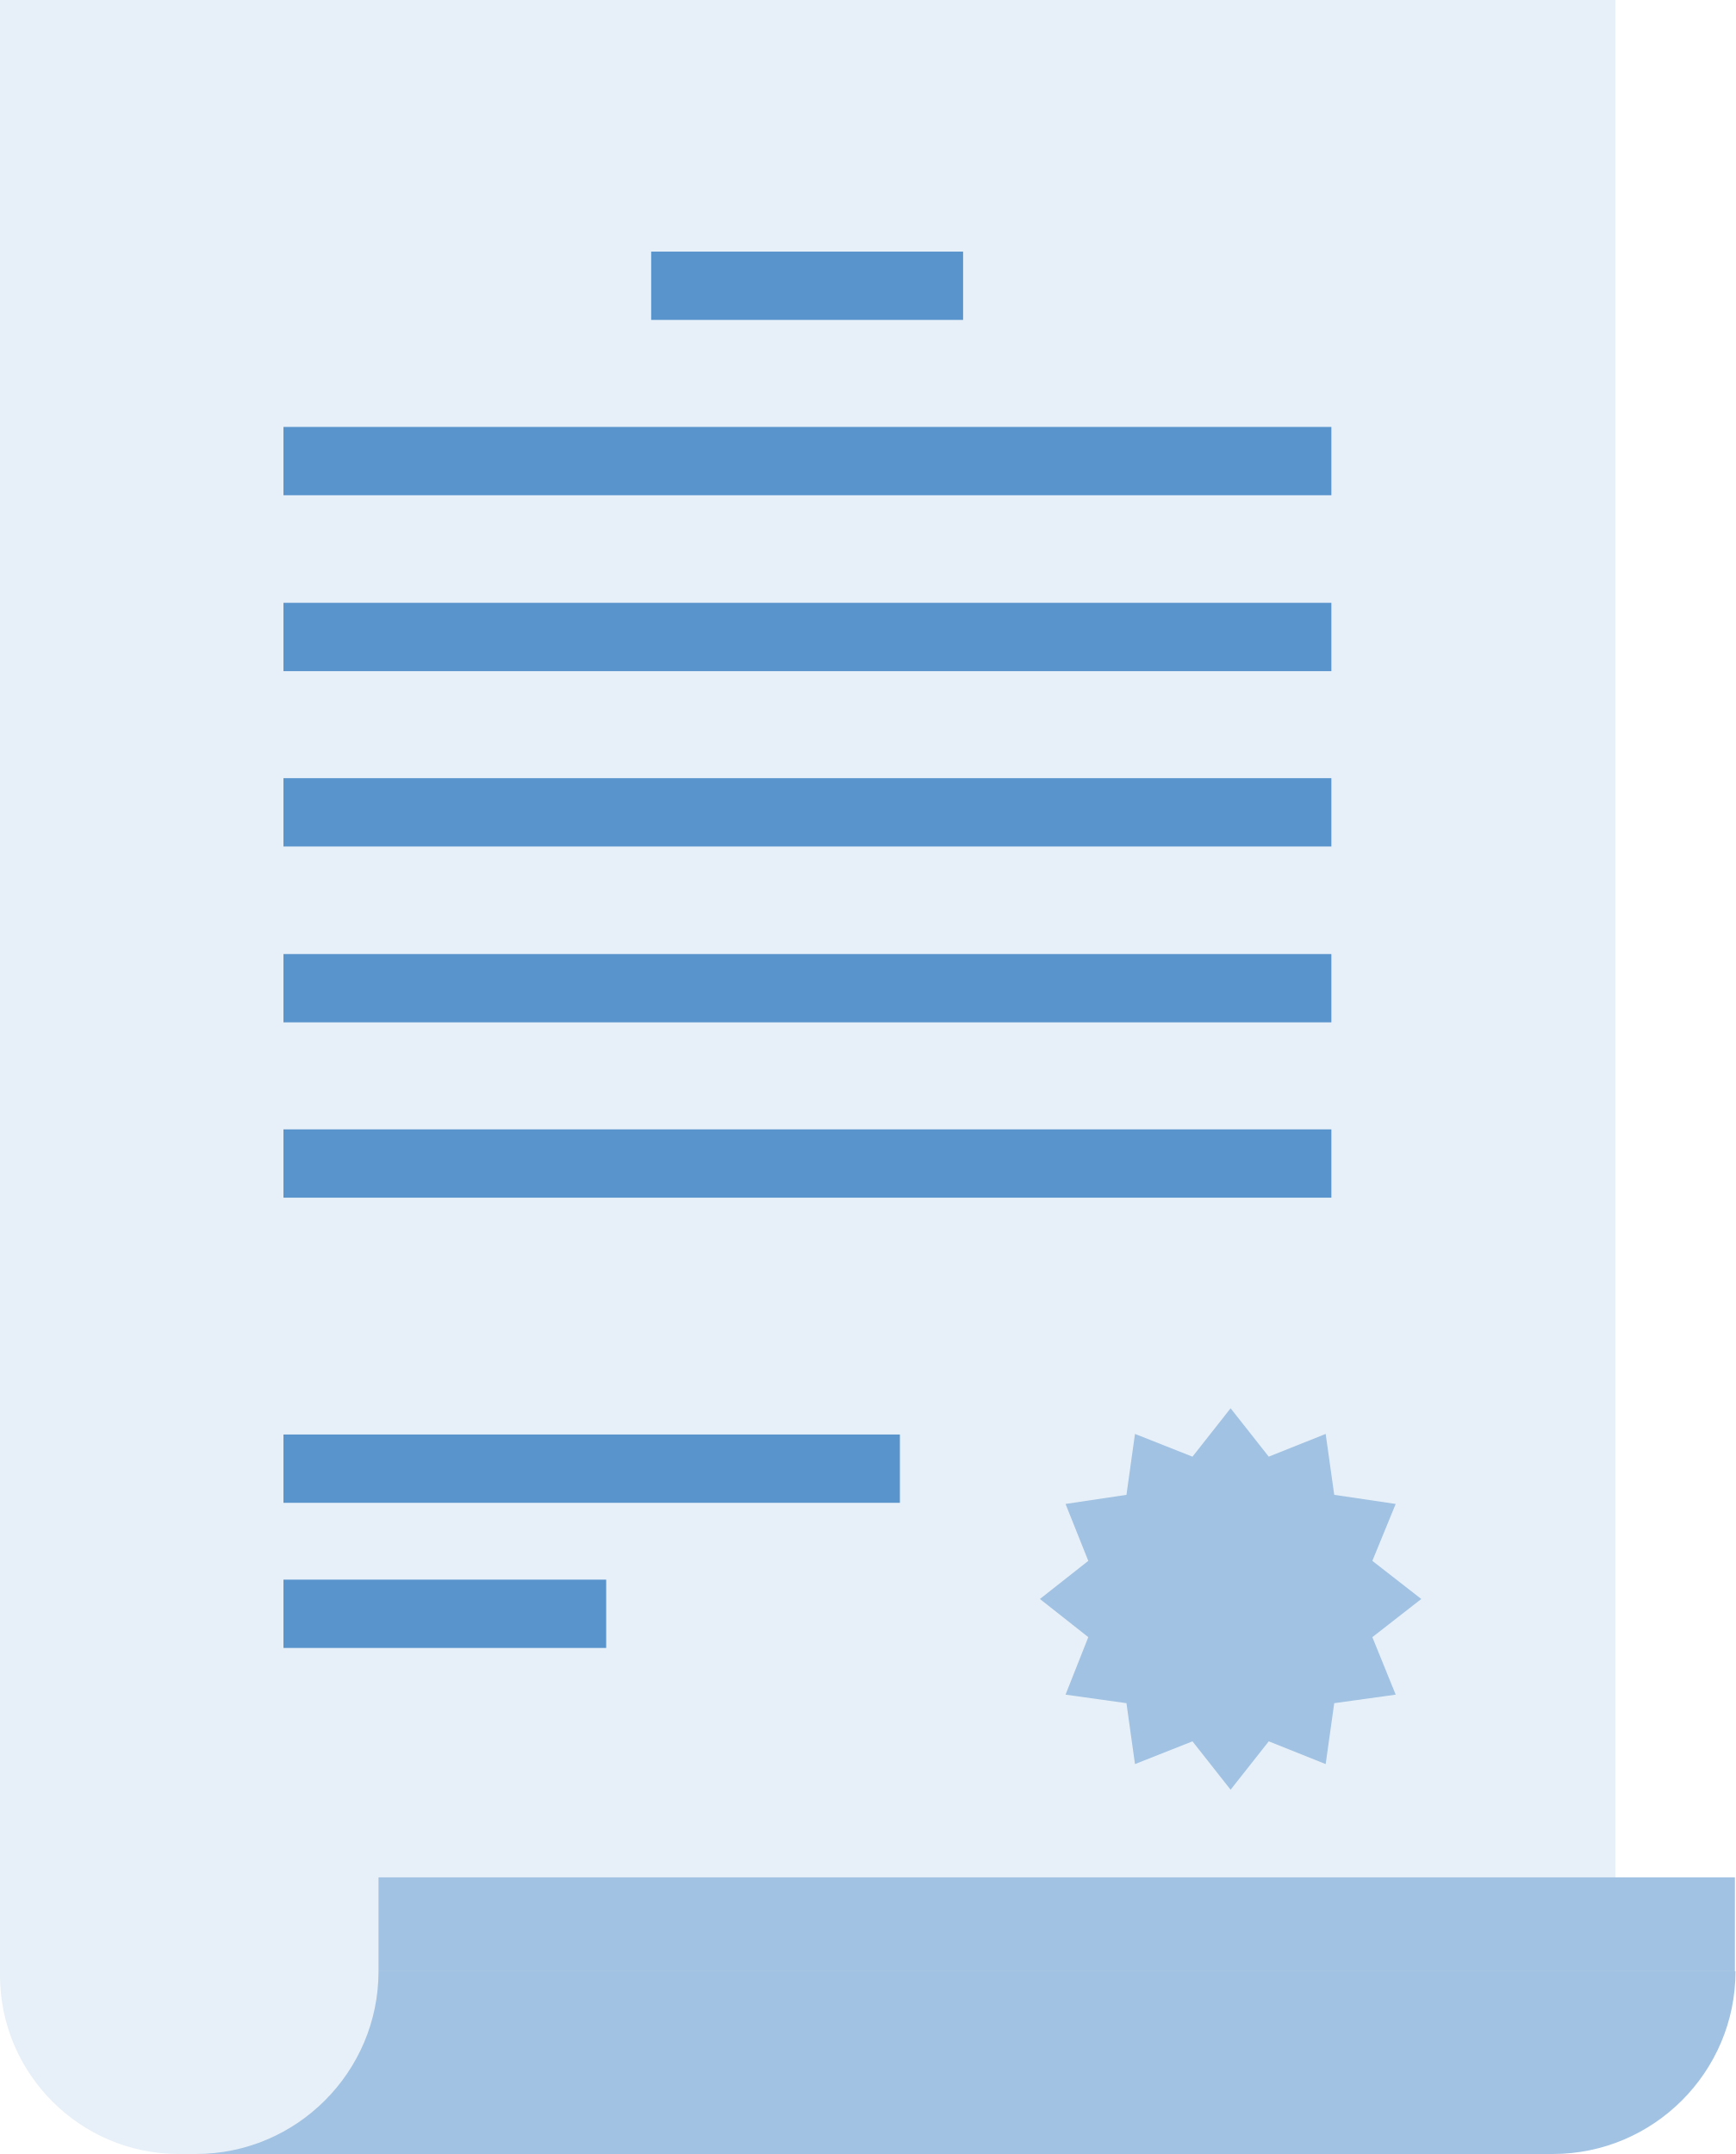
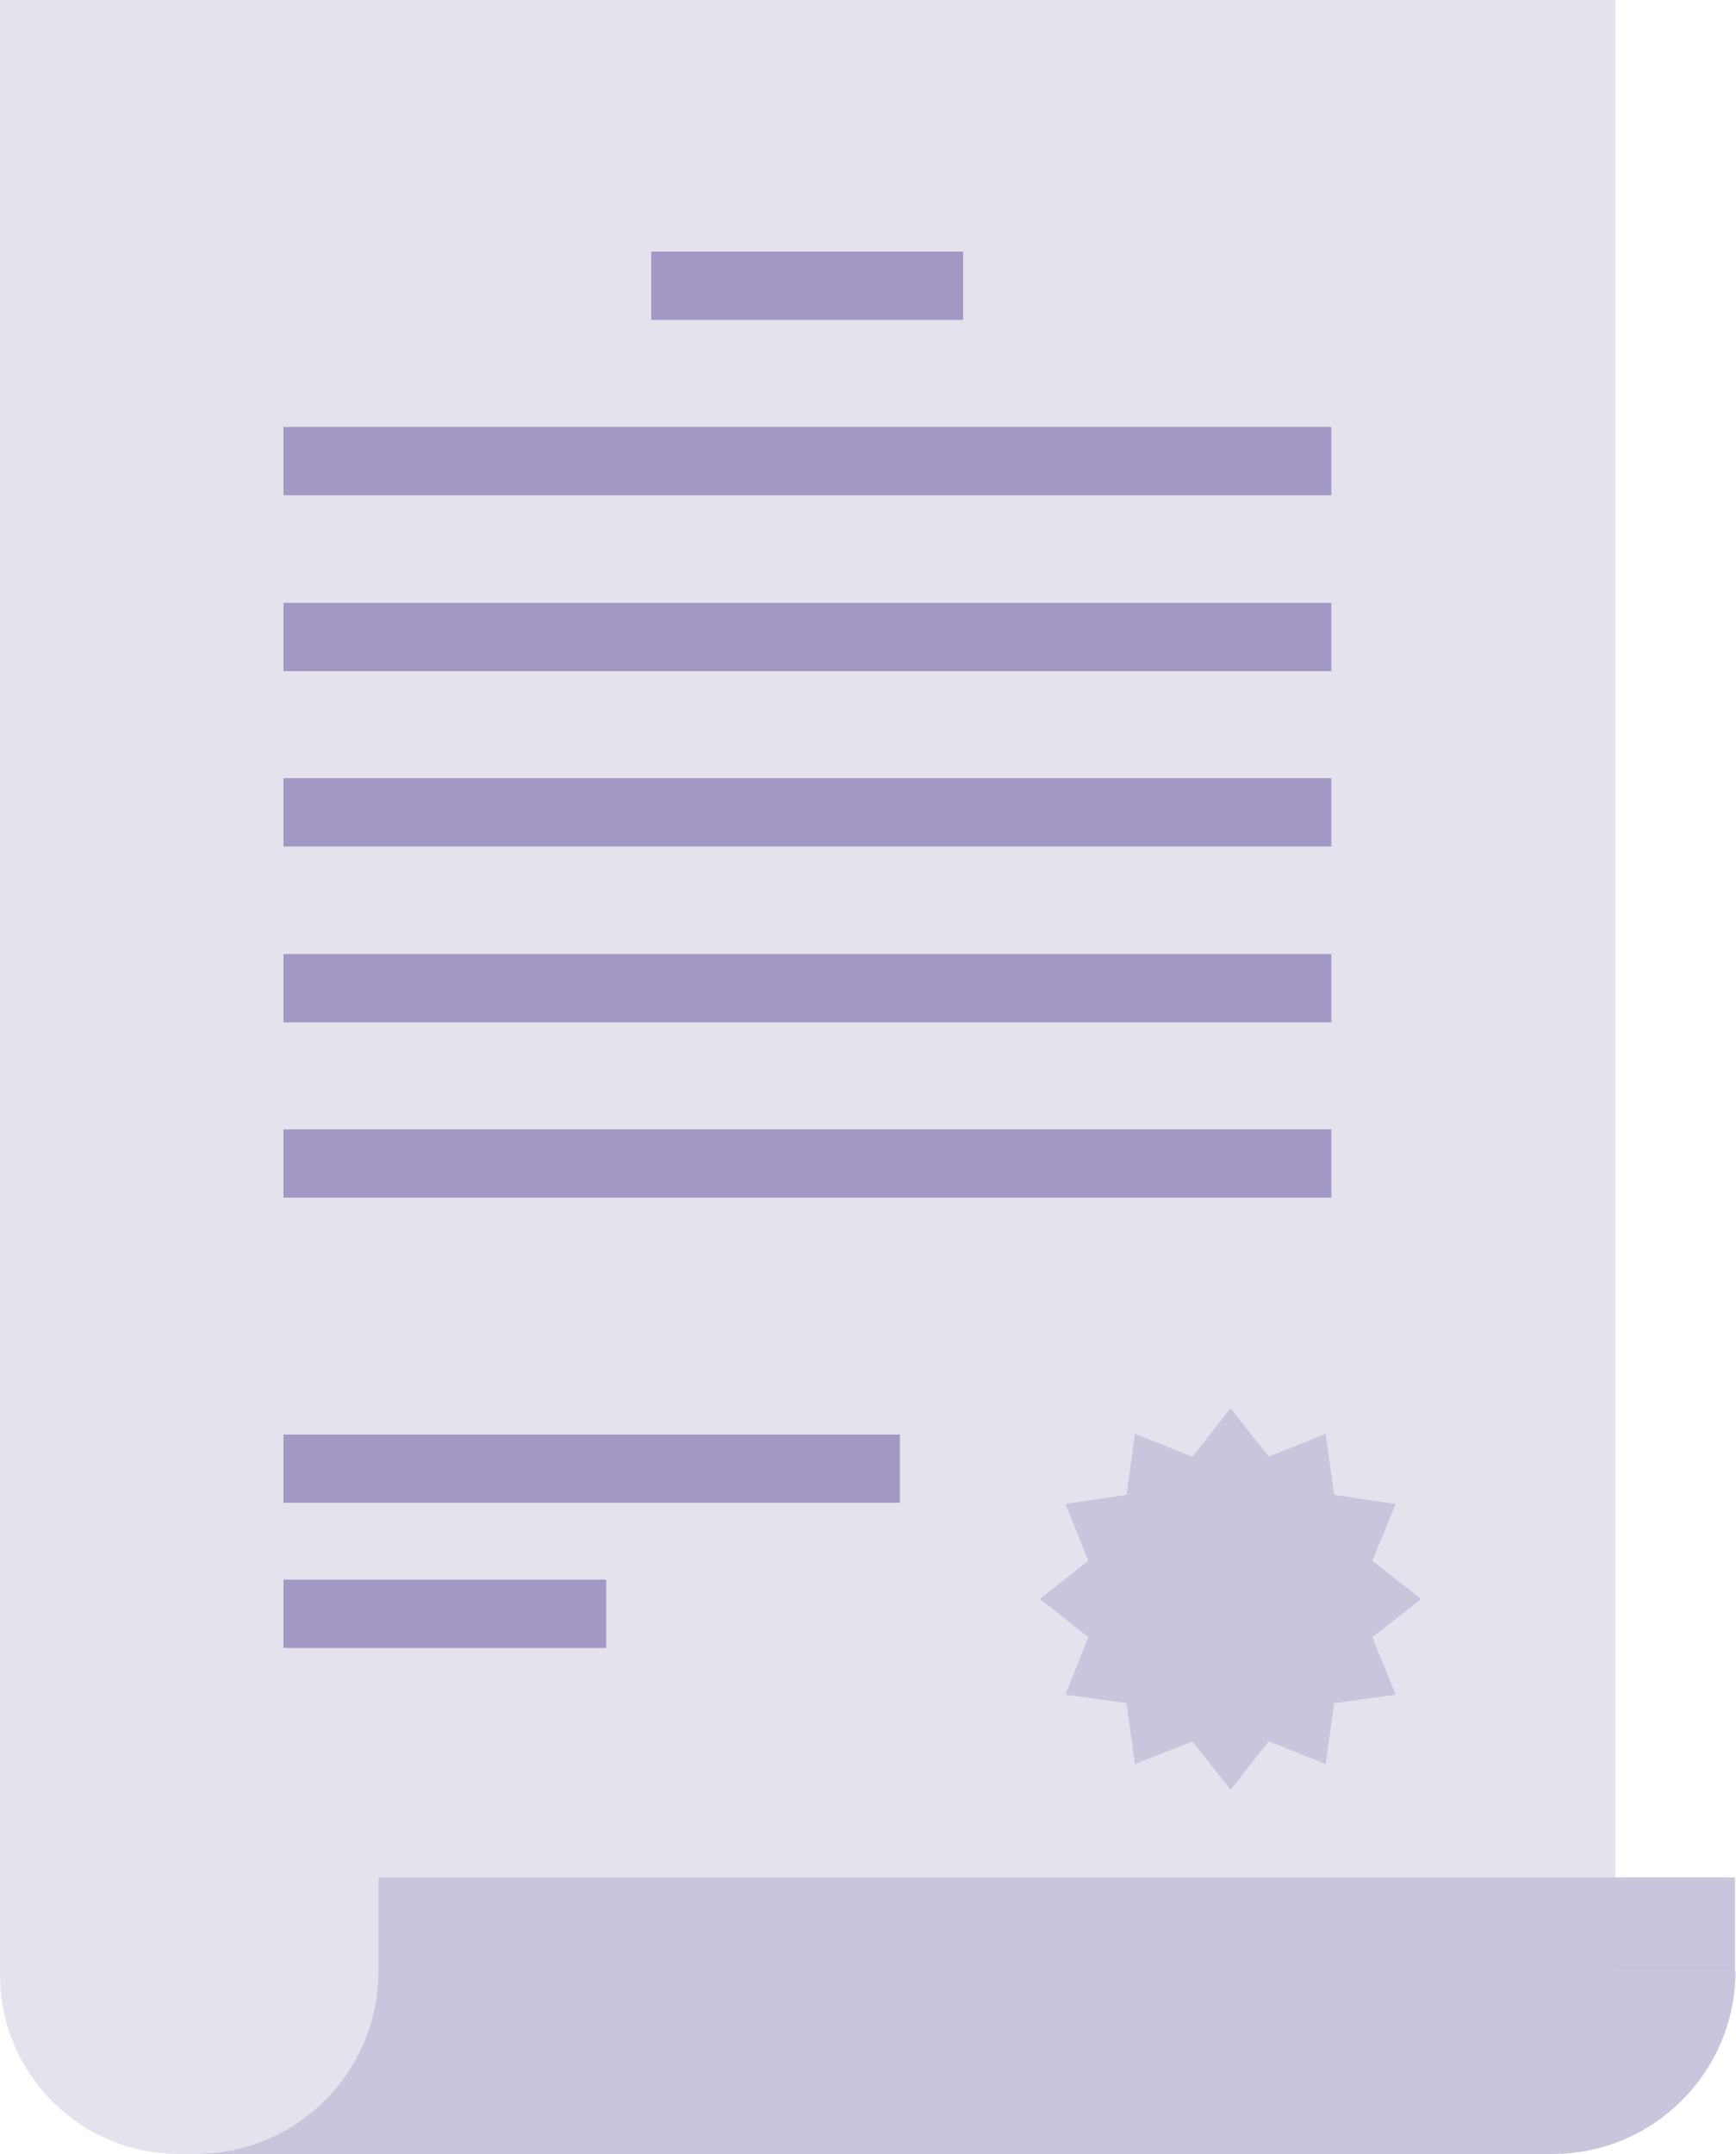
<svg xmlns="http://www.w3.org/2000/svg" preserveAspectRatio="none" overflow="visible" style="display: block;" width="50.26" height="62.375" viewBox="0 0 50.26 62.375" fill="none">
  <g id="Contract">
-     <path id="Vector" d="M0 0H46.782V58.601C46.782 60.678 45.084 62.375 43.007 62.375H5.176C2.324 62.375 0 60.051 0 57.199V0Z" fill="#E7F0F8" />
+     <path id="Vector" d="M0 0H46.782V58.601C46.782 60.678 45.084 62.375 43.007 62.375H5.176C2.324 62.375 0 60.051 0 57.199V0Z" fill="#E5E2EE" />
    <g id="Group">
      <g id="Group_2">
-         <path id="Vector_2" d="M27.891 7.286H18.858V9.264H27.891V7.286Z" fill="#5A94CC" />
-         <path id="Vector_3" d="M38.556 12.363H8.209V14.341H38.556V12.363Z" fill="#5A94CC" />
-         <path id="Vector_4" d="M38.556 17.456H8.209V19.435H38.556V17.456Z" fill="#5A94CC" />
-         <path id="Vector_5" d="M38.556 22.534H8.209V24.512H38.556V22.534Z" fill="#5A94CC" />
-         <path id="Vector_6" d="M38.556 27.627H8.209V29.605H38.556V27.627Z" fill="#5A94CC" />
-         <path id="Vector_7" d="M38.556 32.704H8.209V34.682H38.556V32.704Z" fill="#5A94CC" />
+         <path id="Vector_2" d="M27.891 7.286H18.858V9.264H27.891V7.286Z" fill="#A398C4" />
+         <path id="Vector_3" d="M38.556 12.363H8.209V14.341H38.556V12.363Z" fill="#A398C4" />
+         <path id="Vector_4" d="M38.556 17.456H8.209V19.435H38.556V17.456Z" fill="#A398C4" />
+         <path id="Vector_5" d="M38.556 22.534H8.209V24.512H38.556V22.534Z" fill="#A398C4" />
+         <path id="Vector_6" d="M38.556 27.627H8.209V29.605H38.556V27.627Z" fill="#A398C4" />
+         <path id="Vector_7" d="M38.556 32.704H8.209V34.682H38.556V32.704Z" fill="#A398C4" />
      </g>
-       <path id="Vector_8" d="M26.061 41.54H8.209V43.518H26.061V41.54Z" fill="#5A94CC" />
-       <path id="Vector_9" d="M17.555 45.743H8.209V47.721H17.555V45.743Z" fill="#5A94CC" />
+       <path id="Vector_8" d="M26.061 41.54H8.209V43.518H26.061V41.54Z" fill="#A398C4" />
+       <path id="Vector_9" d="M17.555 45.743H8.209V47.721H17.555V45.743Z" fill="#A398C4" />
    </g>
-     <path id="Vector_10" d="M35.638 40.781L36.743 42.182L38.391 41.523L38.639 43.287L40.419 43.551L39.743 45.199L41.16 46.303L39.743 47.408L40.419 49.073L38.639 49.32L38.391 51.084L36.743 50.425L35.638 51.826L34.534 50.425L32.869 51.084L32.622 49.32L30.858 49.073L31.517 47.408L30.116 46.303L31.517 45.199L30.858 43.551L32.622 43.287L32.869 41.523L34.534 42.182L35.638 40.781Z" fill="#A1C2E2" />
+     <path id="Vector_10" d="M35.638 40.781L36.743 42.182L38.391 41.523L38.639 43.287L40.419 43.551L39.743 45.199L41.16 46.303L39.743 47.408L40.419 49.073L38.639 49.32L38.391 51.084L36.743 50.425L35.638 51.826L34.534 50.425L32.869 51.084L32.622 49.32L30.858 49.073L31.517 47.408L30.116 46.303L31.517 45.199L30.858 43.551L32.622 43.287L32.869 41.523L34.534 42.182L35.638 40.781Z" fill="#CAC4DD" />
    <g id="Group_3">
-       <path id="Vector_11" d="M10.962 57.084C10.962 60.002 8.588 62.375 5.67 62.375H44.952V57.084H10.945H10.962Z" fill="#A1C2E2" />
-       <path id="Vector_12" d="M44.968 62.375C47.886 62.375 50.26 60.002 50.26 57.084H39.693C39.693 60.002 42.067 62.375 44.985 62.375H44.968Z" fill="#A1C2E2" />
-       <path id="Vector_13" d="M50.243 54.364H10.962V57.084H50.243V54.364Z" fill="#A1C2E2" />
+       <path id="Vector_11" d="M10.962 57.084C10.962 60.002 8.588 62.375 5.67 62.375H44.952V57.084H10.945H10.962Z" fill="#CAC4DD" />
+       <path id="Vector_12" d="M44.968 62.375C47.886 62.375 50.26 60.002 50.26 57.084H39.693C39.693 60.002 42.067 62.375 44.985 62.375H44.968Z" fill="#CAC4DD" />
+       <path id="Vector_13" d="M50.243 54.364H10.962V57.084H50.243V54.364Z" fill="#CAC4DD" />
    </g>
  </g>
</svg>
